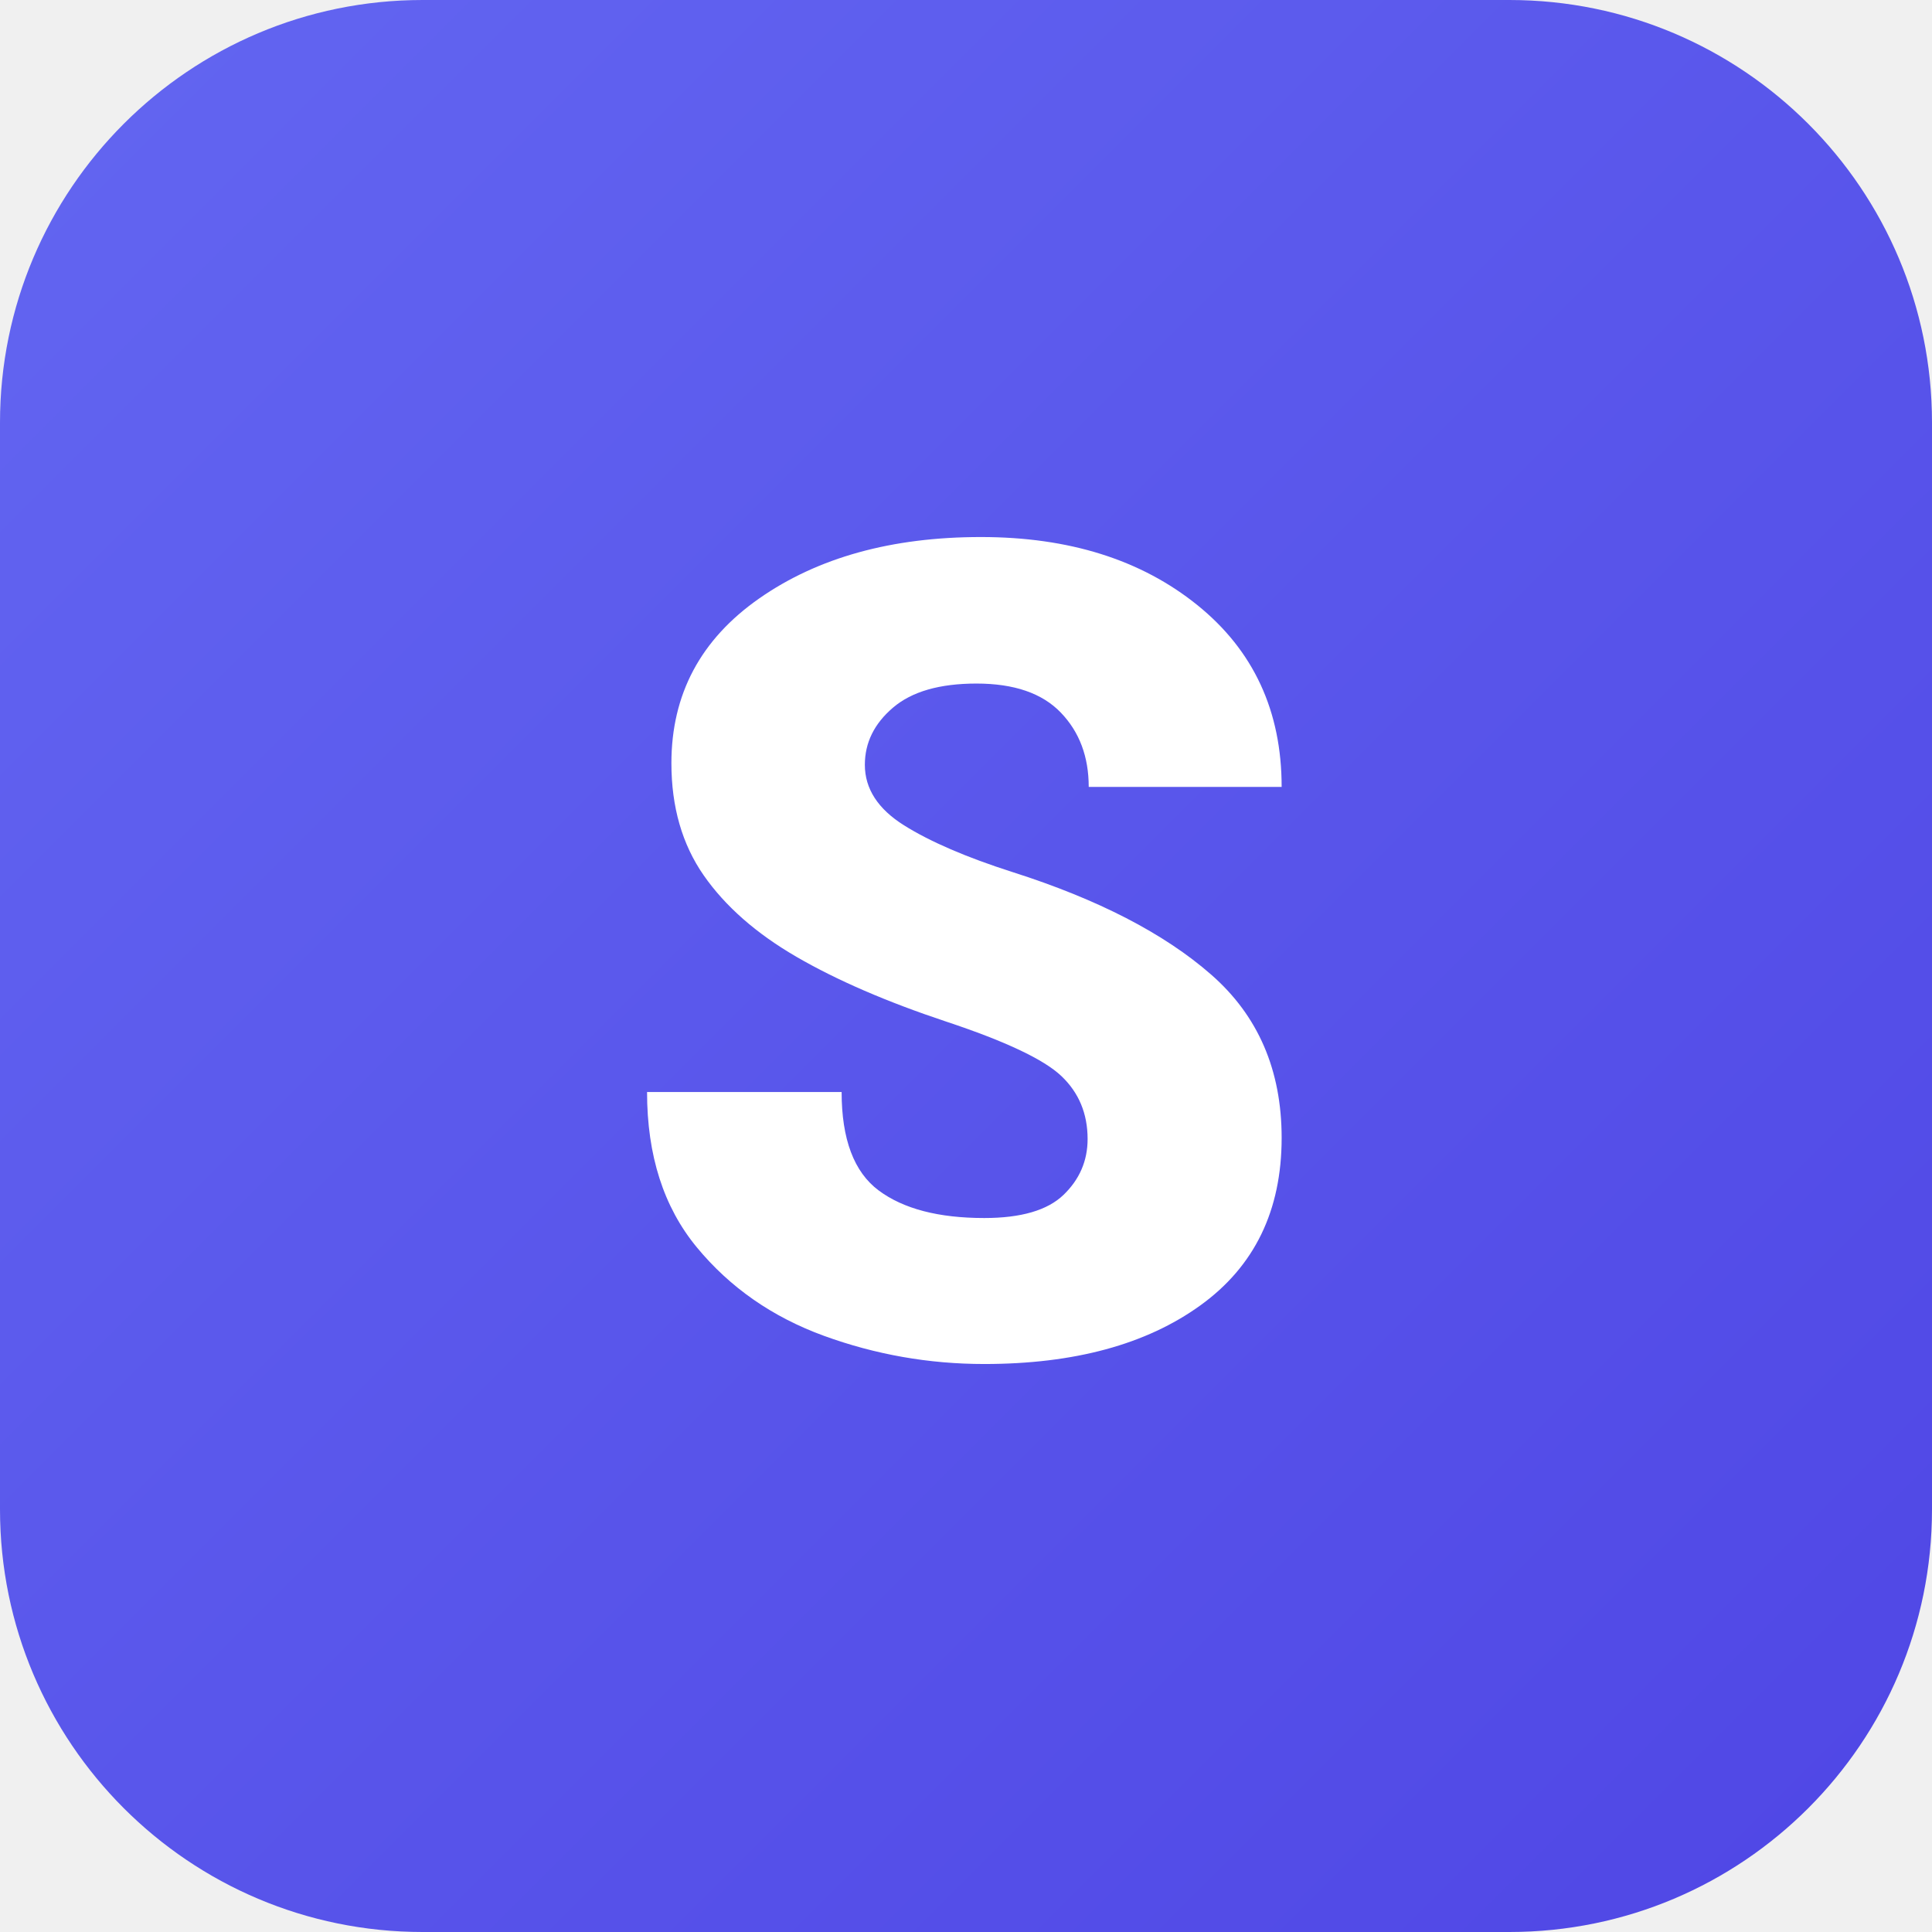
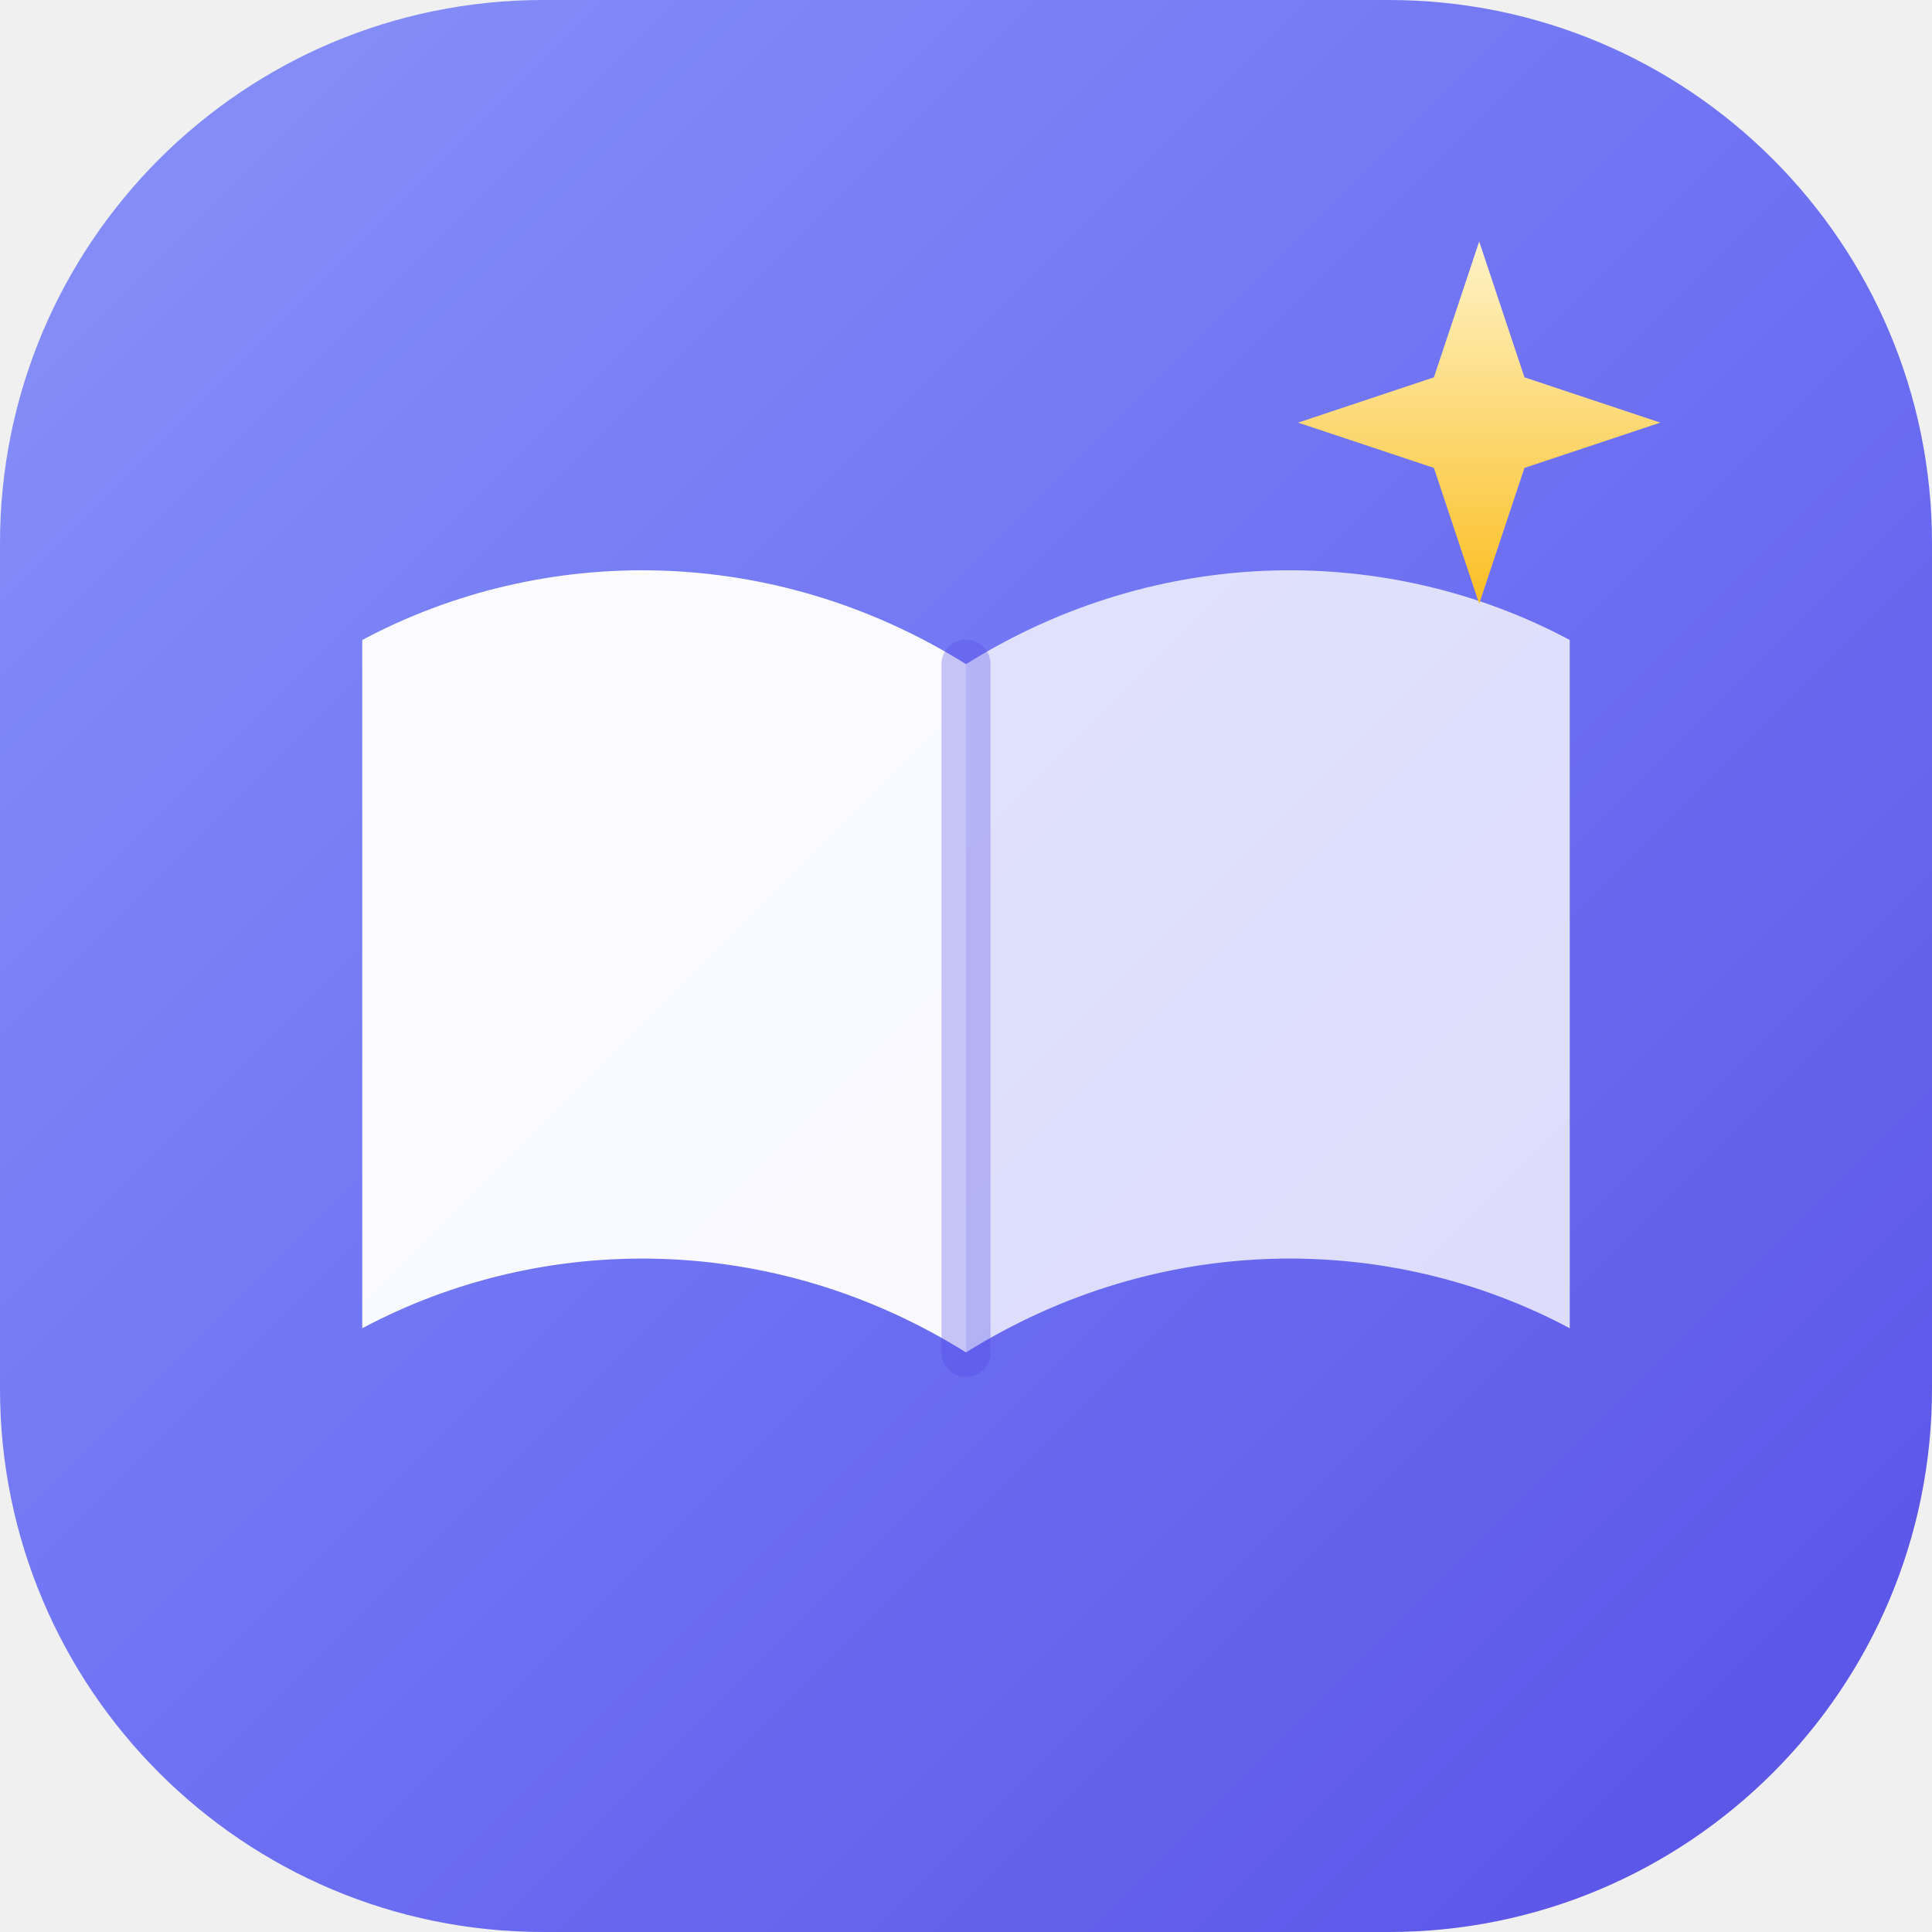
<svg xmlns="http://www.w3.org/2000/svg" viewBox="0 0 512 512" width="512" height="512">
  <defs>
-     <linearGradient id="g" x1="0" y1="0" x2="1" y2="1">
-       <stop offset="0" stop-color="#6366f1" />
+     <linearGradient id="tile" x1="0" y1="0" x2="512" y2="512" gradientUnits="userSpaceOnUse">
+       <stop stop-color="#818cf8" />
+       <stop offset="0.55" stop-color="#6366f1" />
      <stop offset="1" stop-color="#4f46e5" />
    </linearGradient>
+     <linearGradient id="spark" x1="0" y1="0" x2="0" y2="1">
+       <stop stop-color="#fef3c7" />
+       <stop offset="1" stop-color="#fbbf24" />
+     </linearGradient>
  </defs>
-   <rect width="512" height="512" rx="112" fill="url(#g)" />
-   <text x="256" y="256" text-anchor="middle" dominant-baseline="central" font-family="Segoe UI, Roboto, Helvetica, Arial, sans-serif" font-size="300" font-weight="800" fill="#ffffff">S</text>
+   <rect width="512" height="512" rx="144" fill="url(#tile)" />
+   <rect width="512" height="512" rx="144" fill="#ffffff" fill-opacity="0.06" />
+   <path d="M256 176 C 204.8 144, 144 144, 96 169.6 L 96 352 C 144 326.4, 204.8 326.4, 256 358.4 Z" fill="#ffffff" fill-opacity="0.96" />
+   <path d="M256 176 C 307.2 144, 368 144, 416 169.6 L 416 352 C 368 326.4, 307.2 326.4, 256 358.4 Z" fill="#ffffff" fill-opacity="0.78" />
+   <path d="M256 176 L256 358.4" stroke="#4f46e5" stroke-opacity="0.3" stroke-width="13" stroke-linecap="round" />
+   <path d="M392 64 L404 100 L440 112 L404 124 L392 160 L380 124 L344 112 L380 100 Z" fill="url(#spark)" />
</svg>
